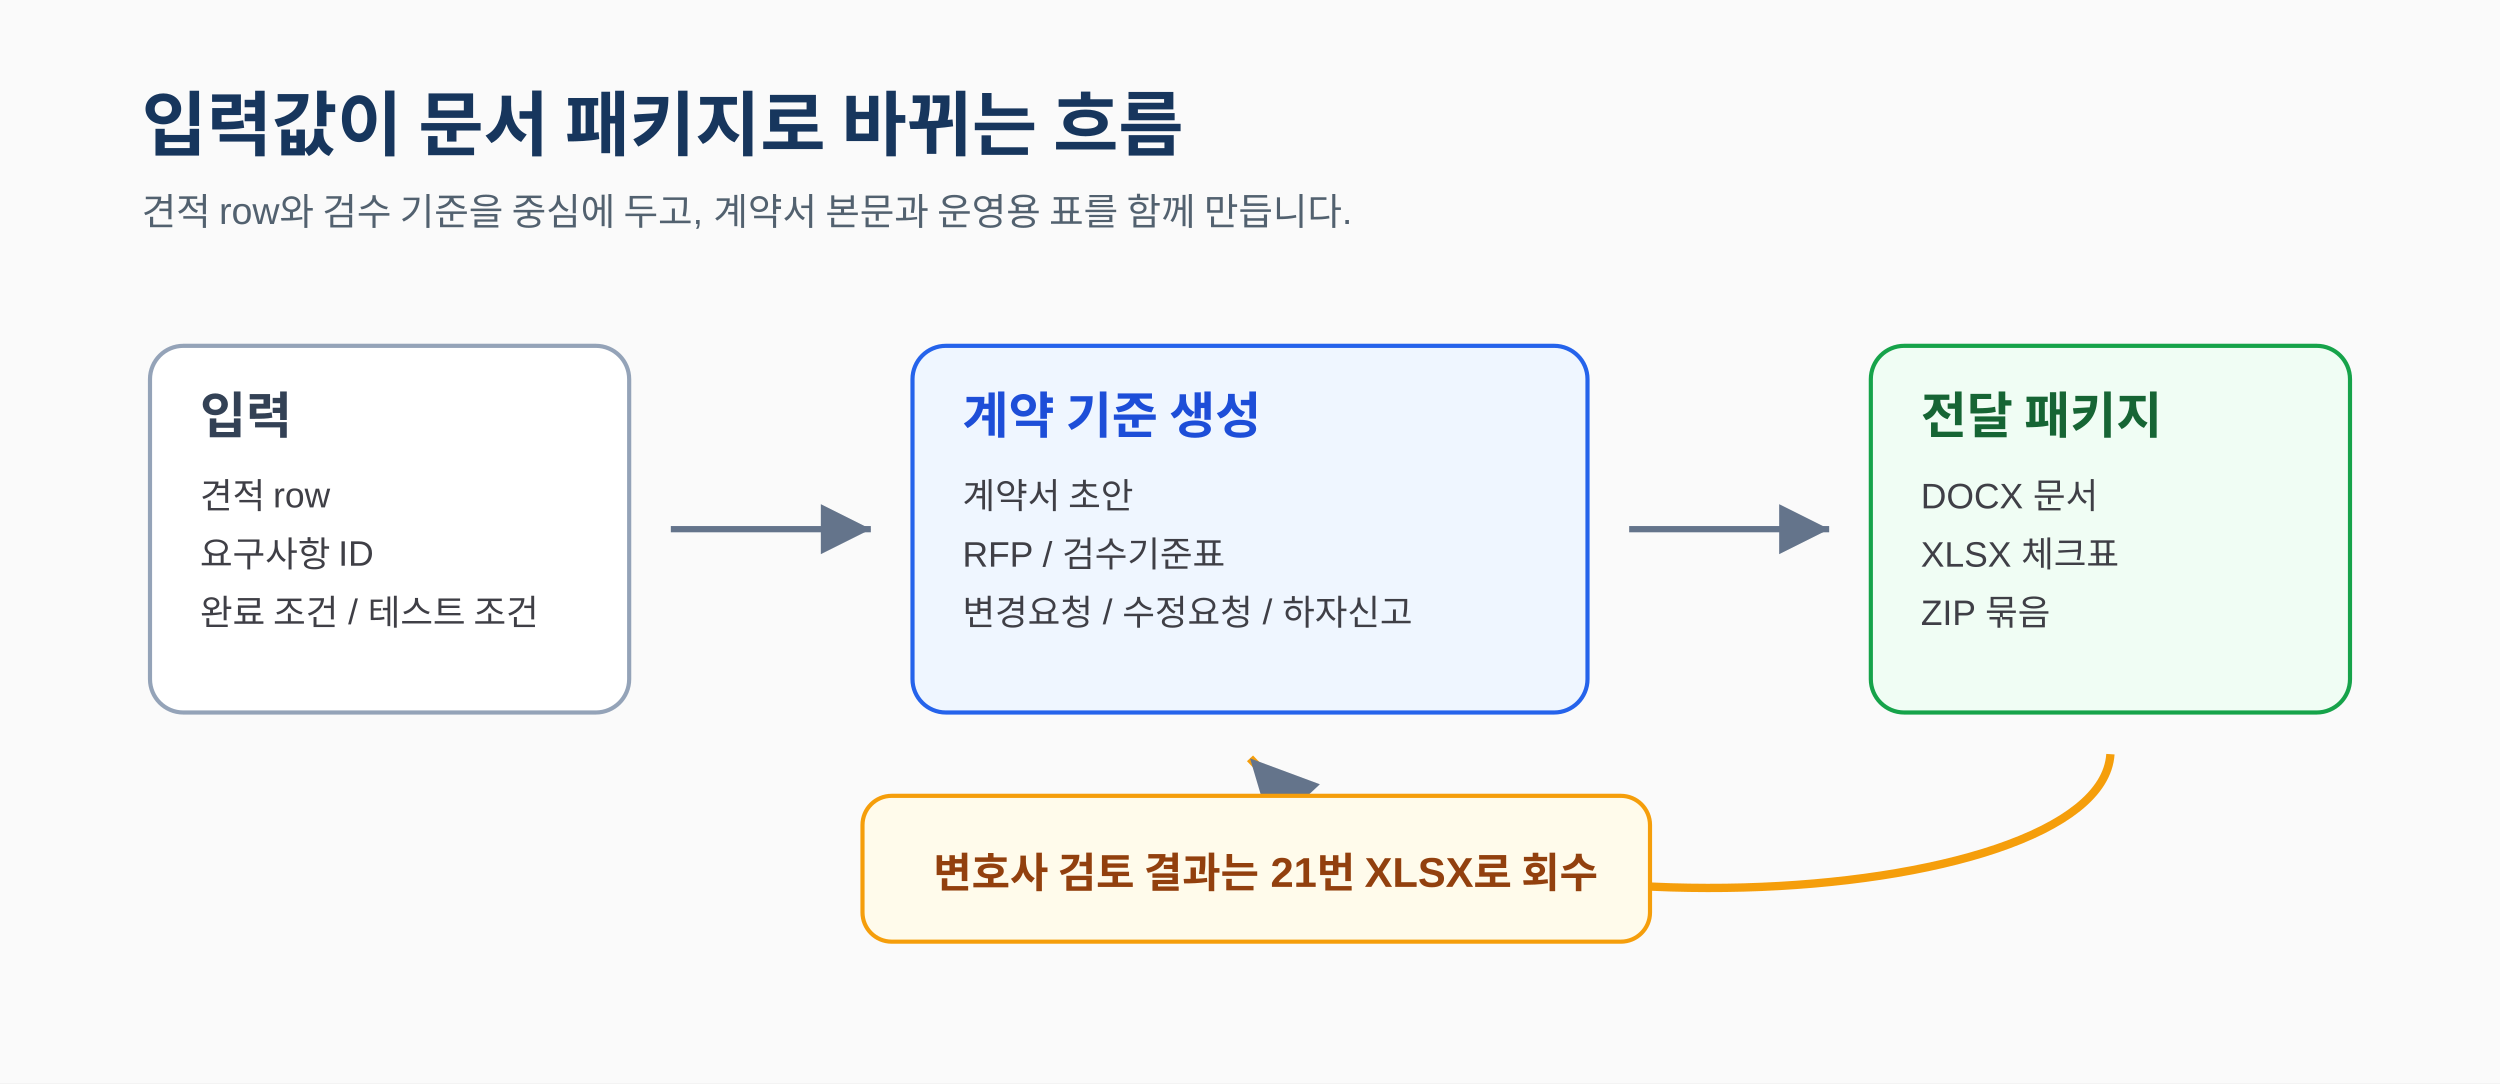
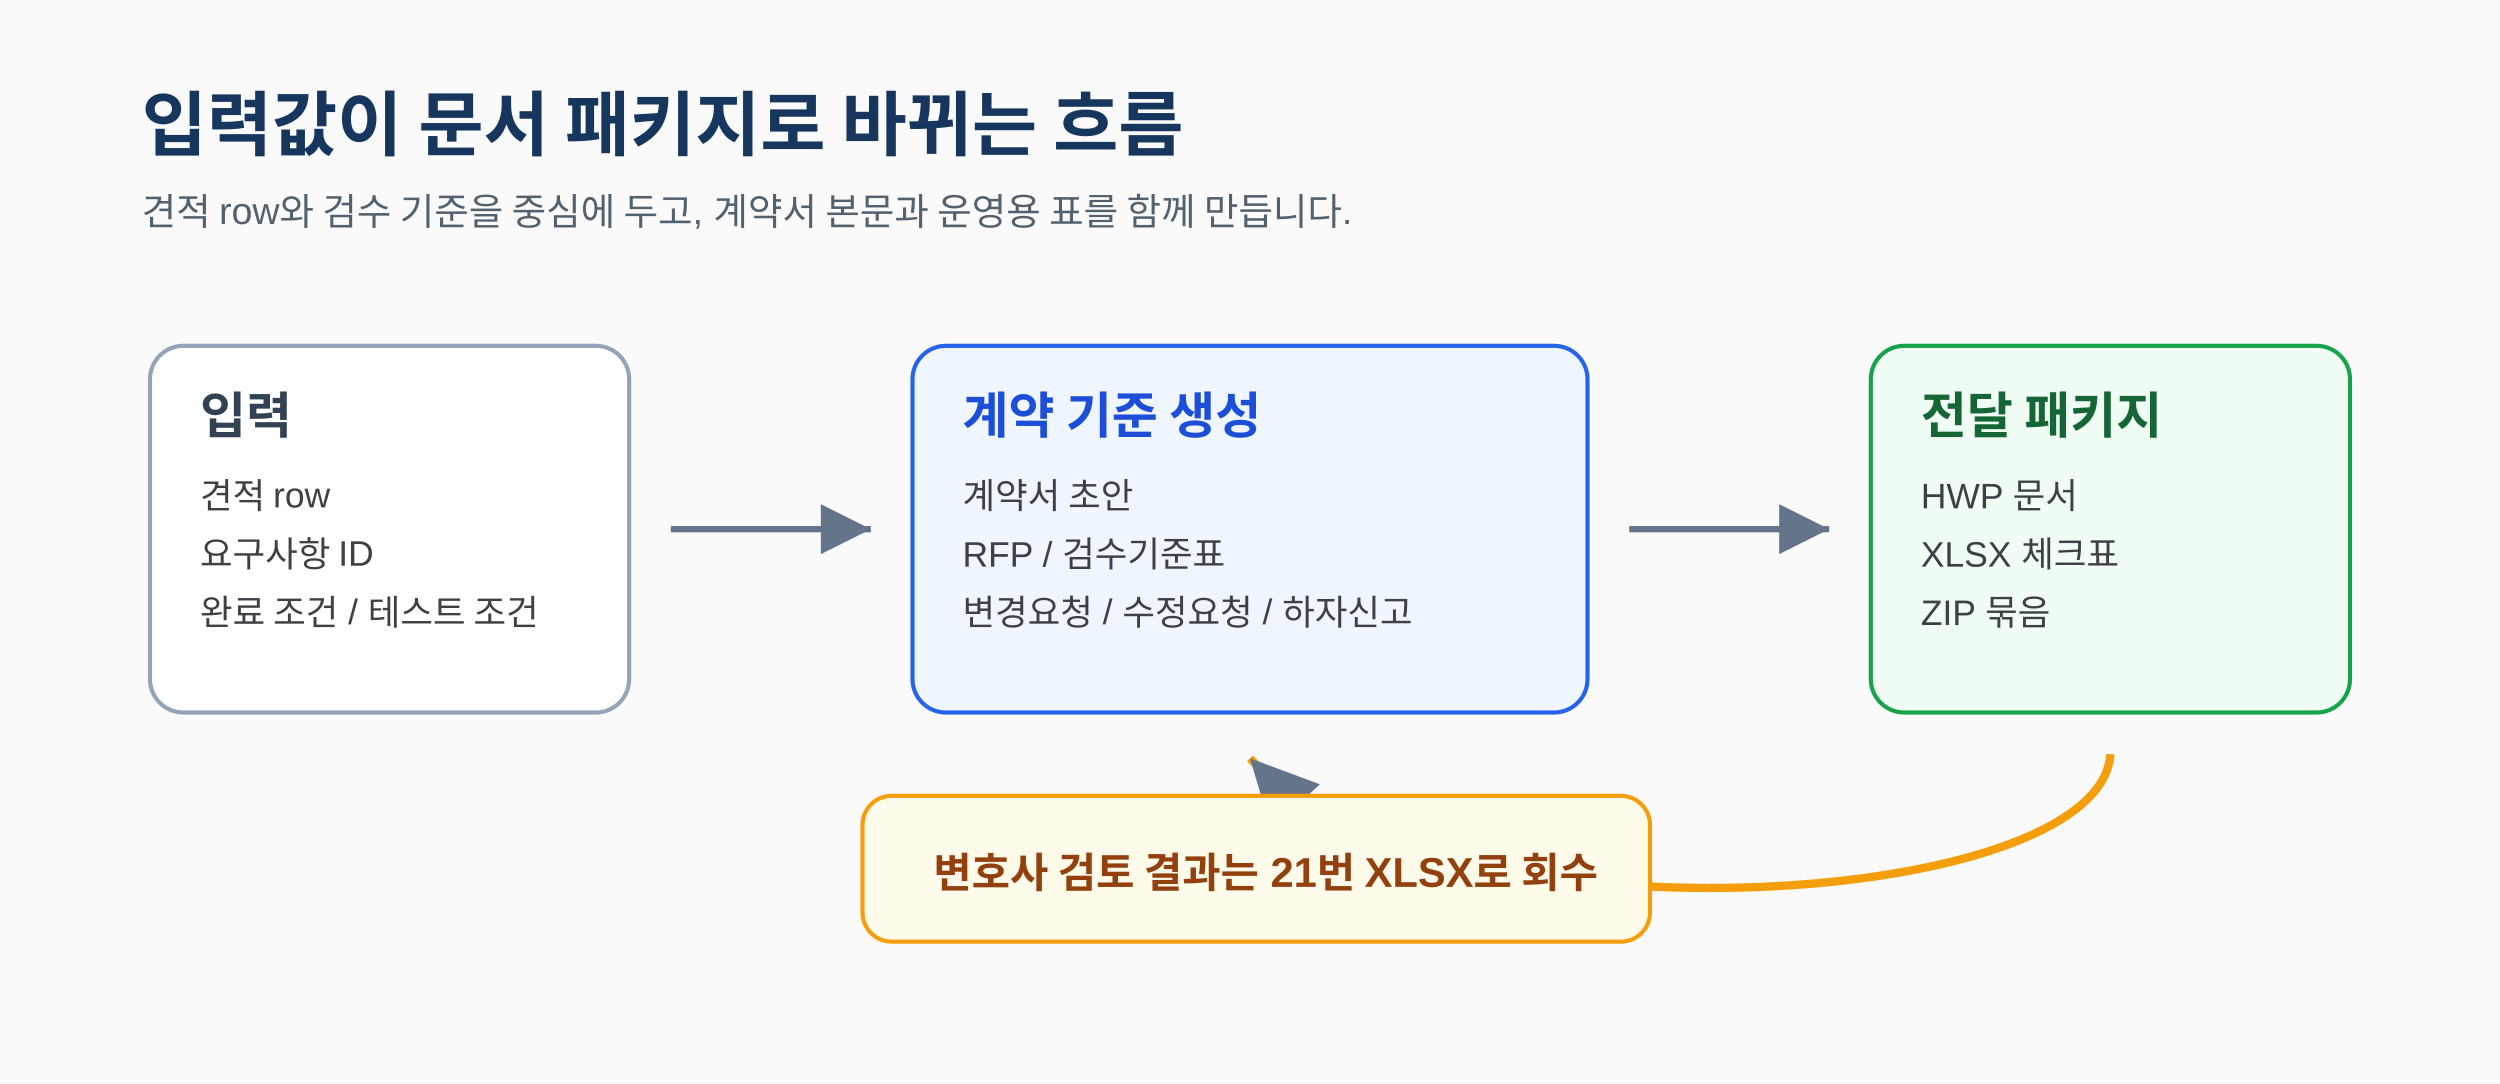
<svg xmlns="http://www.w3.org/2000/svg" width="1200" height="520" viewBox="0 0 1200 520" role="img" aria-labelledby="title desc">
  <rect width="1200" height="520" fill="#FAFAFA" />
  <text x="68" y="72" font-family="Arial, sans-serif" font-size="34" font-weight="700" fill="#17365D">입력값이 문서 패키지로 바뀌는 흐름</text>
  <text x="68" y="108" font-family="Arial, sans-serif" font-size="18" fill="#52616F">견적 row와 검수 기준을 중심에 두고, 계약서 본문과 운영용 표를 함께 만듭니다.</text>
  <defs>
    <marker id="arrow" markerWidth="12" markerHeight="12" refX="10" refY="6" orient="auto">
      <path d="M2,2 L10,6 L2,10 Z" fill="#64748B" />
    </marker>
  </defs>
  <g transform="translate(72 166)">
    <rect width="230" height="176" rx="16" fill="#FFFFFF" stroke="#94A3B8" stroke-width="2" />
    <text x="24" y="42" font-family="Arial, sans-serif" font-size="24" font-weight="700" fill="#334155">입력</text>
    <text x="24" y="78" font-family="Arial, sans-serif" font-size="17" fill="#3F3F46">견적 row</text>
    <text x="24" y="106" font-family="Arial, sans-serif" font-size="17" fill="#3F3F46">요구사항 ID</text>
    <text x="24" y="134" font-family="Arial, sans-serif" font-size="17" fill="#3F3F46">완료 조건 / 테스트 조건</text>
  </g>
  <line x1="322" y1="254" x2="418" y2="254" stroke="#64748B" stroke-width="3" marker-end="url(#arrow)" />
  <g transform="translate(438 166)">
    <rect width="324" height="176" rx="16" fill="#EFF6FF" stroke="#2563EB" stroke-width="2" />
    <text x="24" y="42" font-family="Arial, sans-serif" font-size="24" font-weight="700" fill="#1D4ED8">계약 기준 생성</text>
    <text x="24" y="78" font-family="Arial, sans-serif" font-size="17" fill="#3F3F46">계약서 초안</text>
    <text x="24" y="106" font-family="Arial, sans-serif" font-size="17" fill="#3F3F46">RFP / 검수기준표</text>
    <text x="24" y="134" font-family="Arial, sans-serif" font-size="17" fill="#3F3F46">변경요청 / 수정요청 / 하자신고</text>
  </g>
  <line x1="782" y1="254" x2="878" y2="254" stroke="#64748B" stroke-width="3" marker-end="url(#arrow)" />
  <g transform="translate(898 166)">
    <rect width="230" height="176" rx="16" fill="#F0FDF4" stroke="#16A34A" stroke-width="2" />
    <text x="24" y="42" font-family="Arial, sans-serif" font-size="24" font-weight="700" fill="#166534">전달 패키지</text>
-     <text x="24" y="78" font-family="Arial, sans-serif" font-size="17" fill="#3F3F46">DOCX 문서</text>
+     <text x="24" y="78" font-family="Arial, sans-serif" font-size="17" fill="#3F3F46">HWP 문서</text>
    <text x="24" y="106" font-family="Arial, sans-serif" font-size="17" fill="#3F3F46">XLSX 체크표</text>
    <text x="24" y="134" font-family="Arial, sans-serif" font-size="17" fill="#3F3F46">ZIP 묶음</text>
  </g>
  <path d="M1013 362 C1008 438, 686 456, 600 364" fill="none" stroke="#F59E0B" stroke-width="4" marker-end="url(#arrow)" />
  <rect x="414" y="382" width="378" height="70" rx="14" fill="#FFFBEB" stroke="#F59E0B" stroke-width="2" />
  <text x="448" y="426" font-family="Arial, sans-serif" font-size="20" font-weight="700" fill="#92400E">변호사 검토 결과는 21번 XLSX로 회수</text>
</svg>
